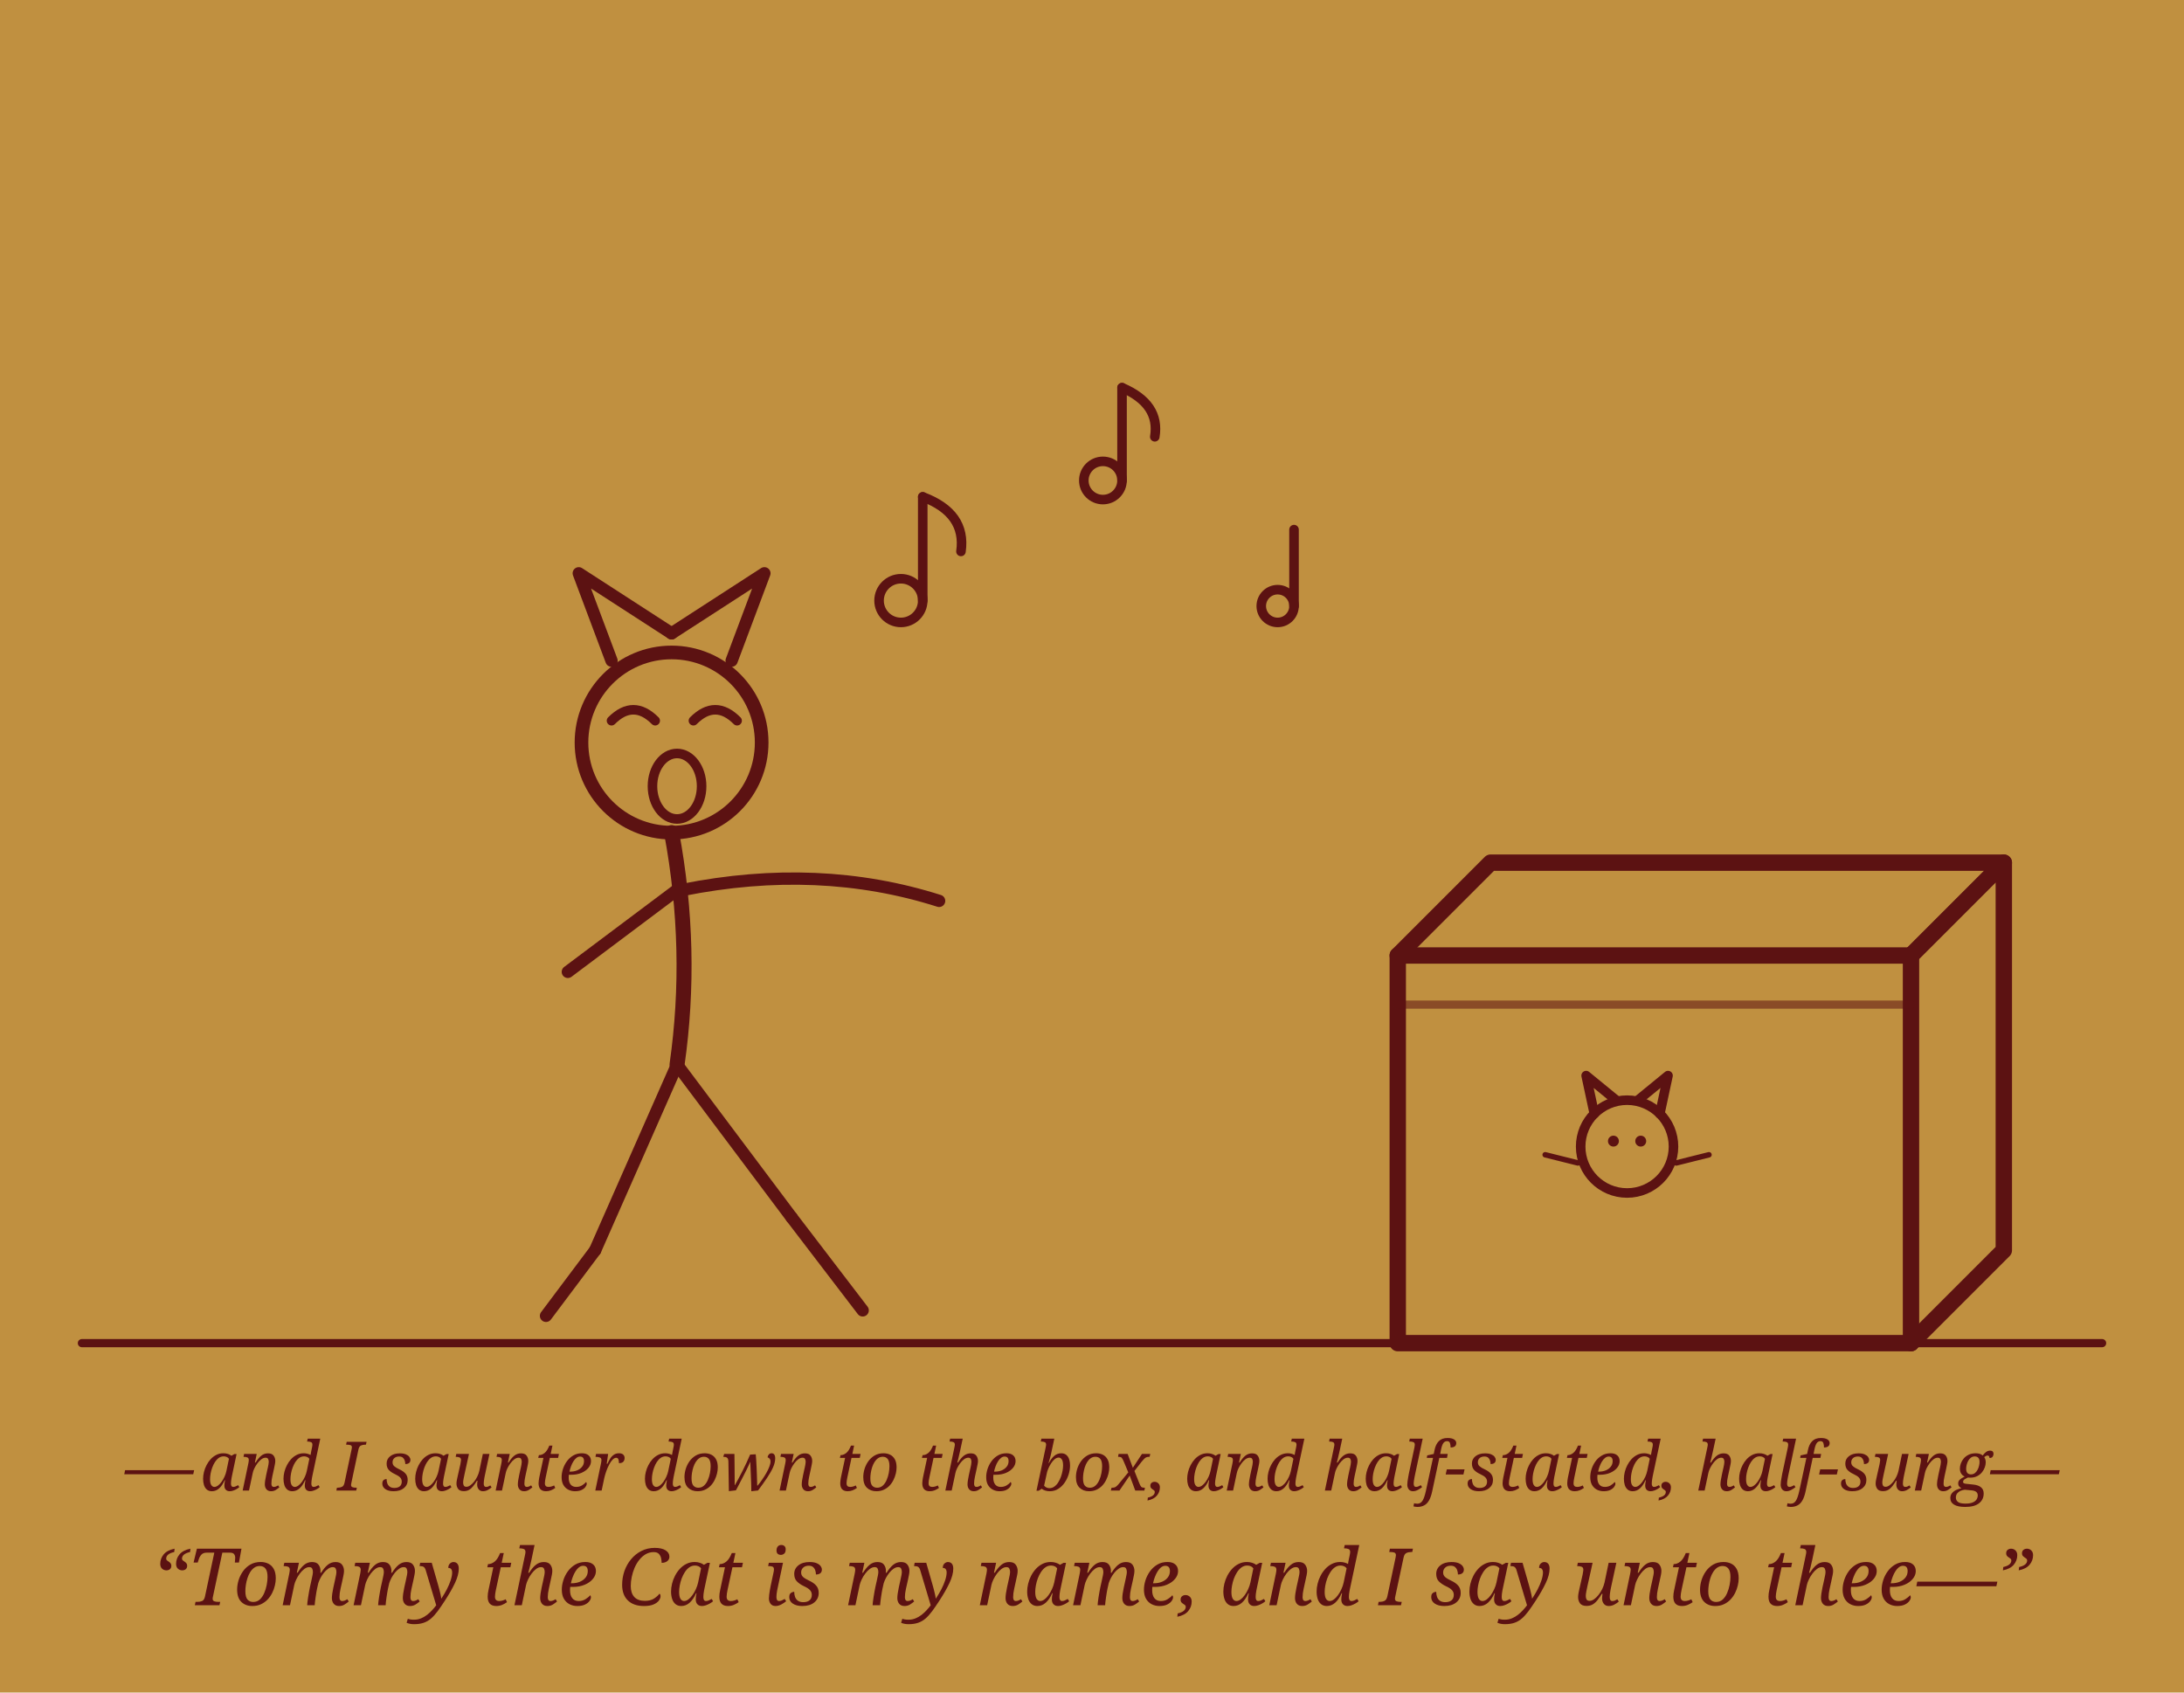
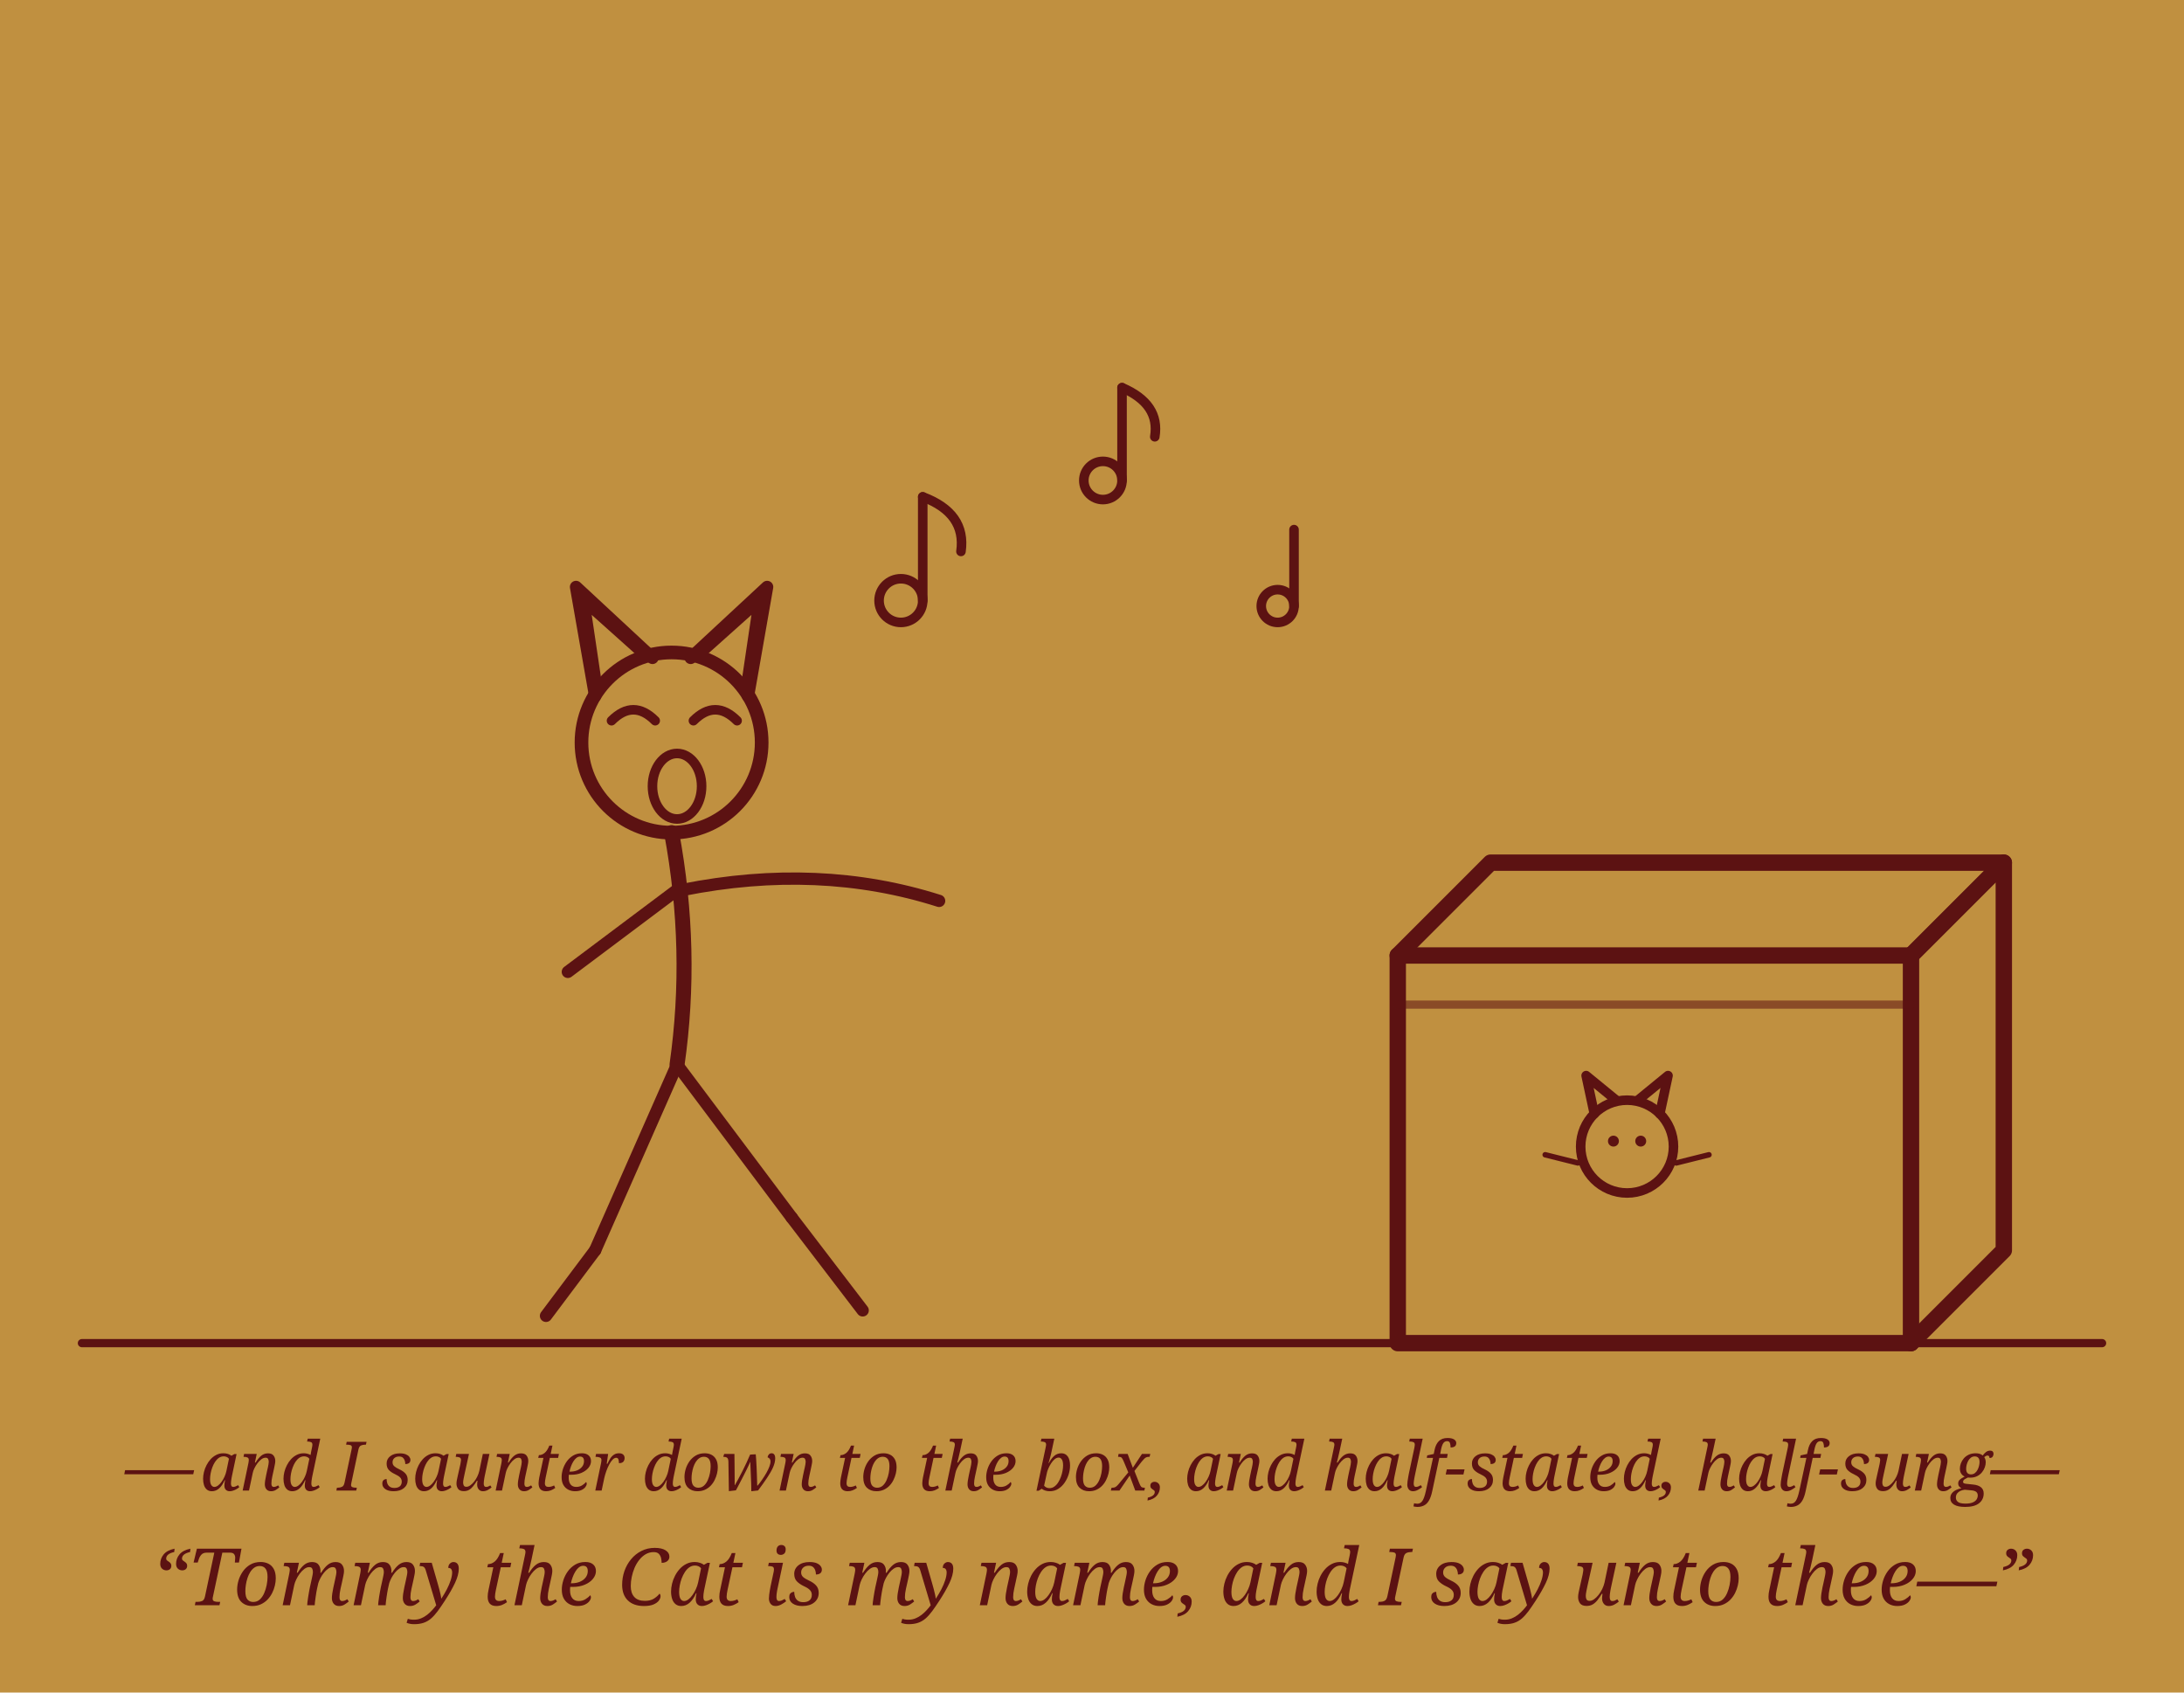
<svg xmlns="http://www.w3.org/2000/svg" viewBox="0 0 800 620">
  <rect width="800" height="620" fill="#c09040" />
  <g fill="none" stroke="#5c1212" stroke-linecap="round" stroke-linejoin="round">
    <line x1="30" y1="492" x2="770" y2="492" stroke-width="3" />
    <path d="M 512 492 L 512 350 L 700 350 L 700 492 Z" stroke-width="6" />
    <path d="M 512 350 L 546 316 L 734 316 L 700 350" stroke-width="6" />
    <path d="M 700 350 L 734 316 L 734 458 L 700 492" stroke-width="6" />
    <line x1="512" y1="368" x2="700" y2="368" stroke-width="3" opacity="0.55" />
    <circle cx="596" cy="420" r="17" stroke-width="3.5" />
    <path d="M 584 408 L 581 394 L 592 403" stroke-width="3.5" />
    <path d="M 608 408 L 611 394 L 600 403" stroke-width="3.5" />
    <circle cx="591" cy="418" r="2" fill="#5c1212" stroke="none" />
    <circle cx="601" cy="418" r="2" fill="#5c1212" stroke="none" />
    <line x1="578" y1="426" x2="566" y2="423" stroke-width="2" />
    <line x1="614" y1="426" x2="626" y2="423" stroke-width="2" />
    <circle cx="246" cy="272" r="33" stroke-width="5" />
-     <path d="M 224 242 L 212 210 L 246 232" stroke-width="4.5" />
-     <path d="M 268 242 L 280 210 L 246 232" stroke-width="4.5" />
+     <path d="M 218 255 L 211 215 L 239 241" stroke-width="4.5" />
+     <path d="M 219 249 L 215 222 L 234 239" stroke-width="2.5" />
+     <path d="M 274 255 L 281 215 L 253 241" stroke-width="4.5" />
+     <path d="M 273 249 L 277 222 L 258 239" stroke-width="2.5" />
    <path d="M 224 264 Q 232 256 240 264" stroke-width="3.5" />
    <path d="M 254 264 Q 262 256 270 264" stroke-width="3.5" />
    <ellipse cx="248" cy="288" rx="9" ry="12" stroke-width="3.5" />
    <path d="M 246 305 Q 254 348 248 390" stroke-width="5.5" />
    <path d="M 250 326 Q 300 316 344 330" stroke-width="4.5" />
    <line x1="248" y1="326" x2="208" y2="356" stroke-width="4.5" />
    <line x1="248" y1="390" x2="218" y2="458" stroke-width="4.5" />
    <line x1="218" y1="458" x2="200" y2="482" stroke-width="4.5" />
    <line x1="248" y1="390" x2="290" y2="446" stroke-width="4.5" />
    <line x1="290" y1="446" x2="316" y2="480" stroke-width="4.5" />
    <g stroke-width="3.5">
      <circle cx="330" cy="220" r="8" />
      <line x1="338" y1="220" x2="338" y2="182" />
      <path d="M 338 182 Q 354 188 352 202" />
      <circle cx="404" cy="176" r="7" />
      <line x1="411" y1="176" x2="411" y2="142" />
      <path d="M 411 142 Q 425 148 423 160" />
      <circle cx="468" cy="222" r="6" />
      <line x1="474" y1="222" x2="474" y2="194" />
    </g>
  </g>
  <text x="400" y="546" font-family="Georgia,serif" font-size="25" font-style="italic" fill="#5c1212" text-anchor="middle">— and I saunter down to the box, and half-stated, half-sung—</text>
  <text x="400" y="588" font-family="Georgia,serif" font-size="29" font-style="italic" fill="#5c1212" text-anchor="middle">“Tommy the Cat is my name, and I say unto thee—”</text>
</svg>
